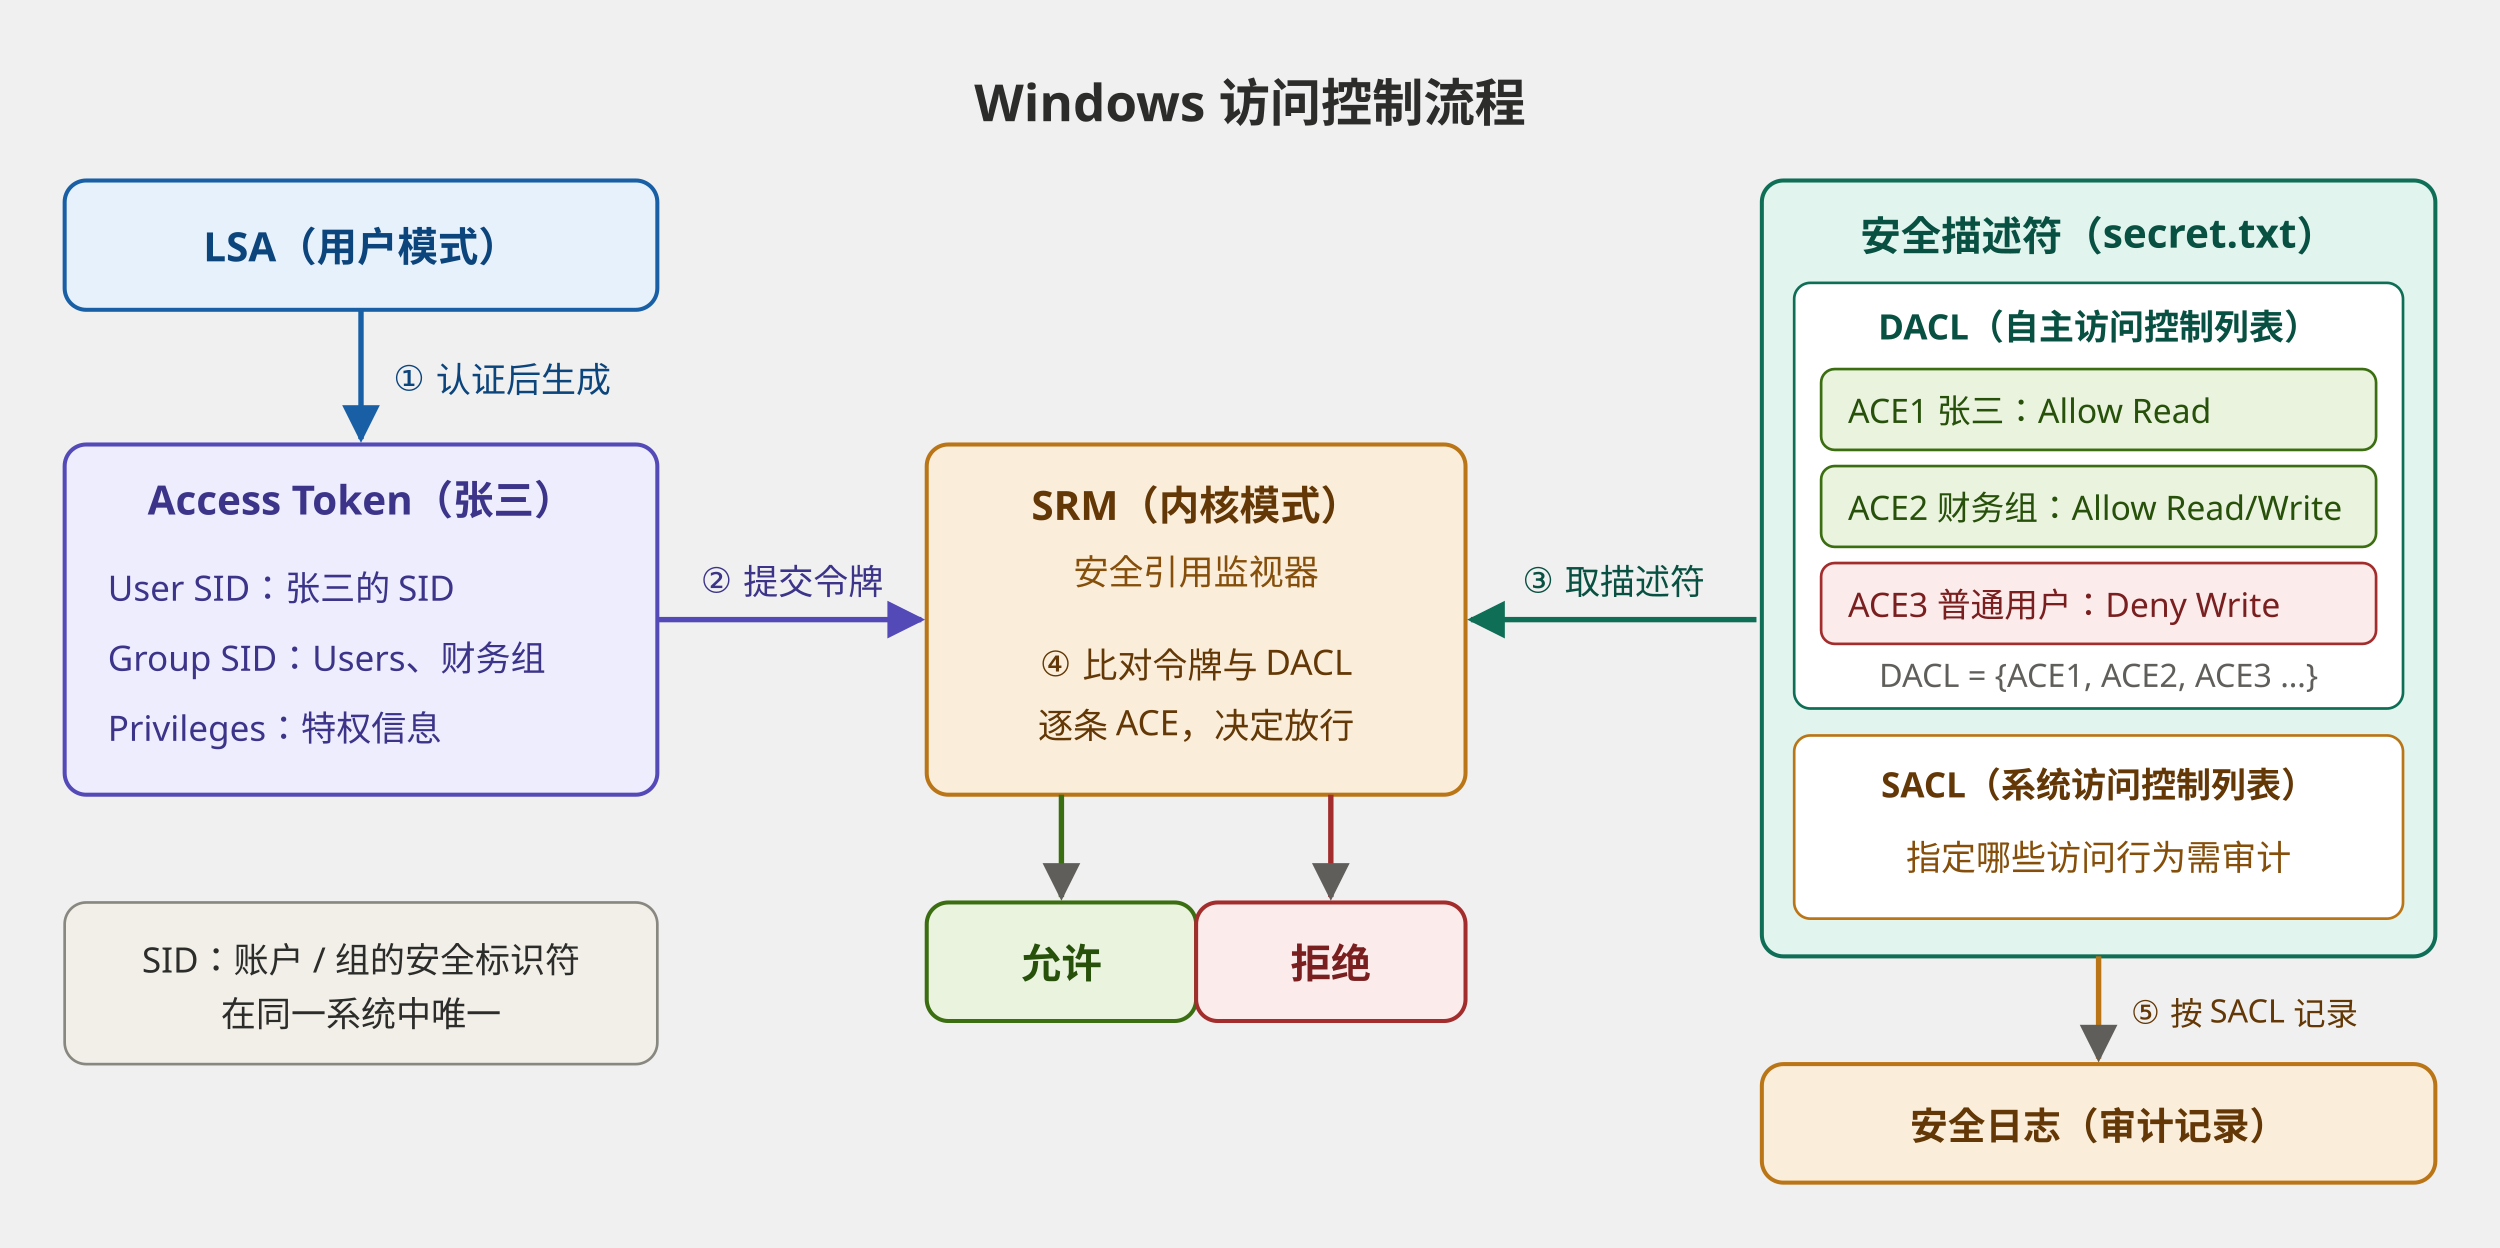
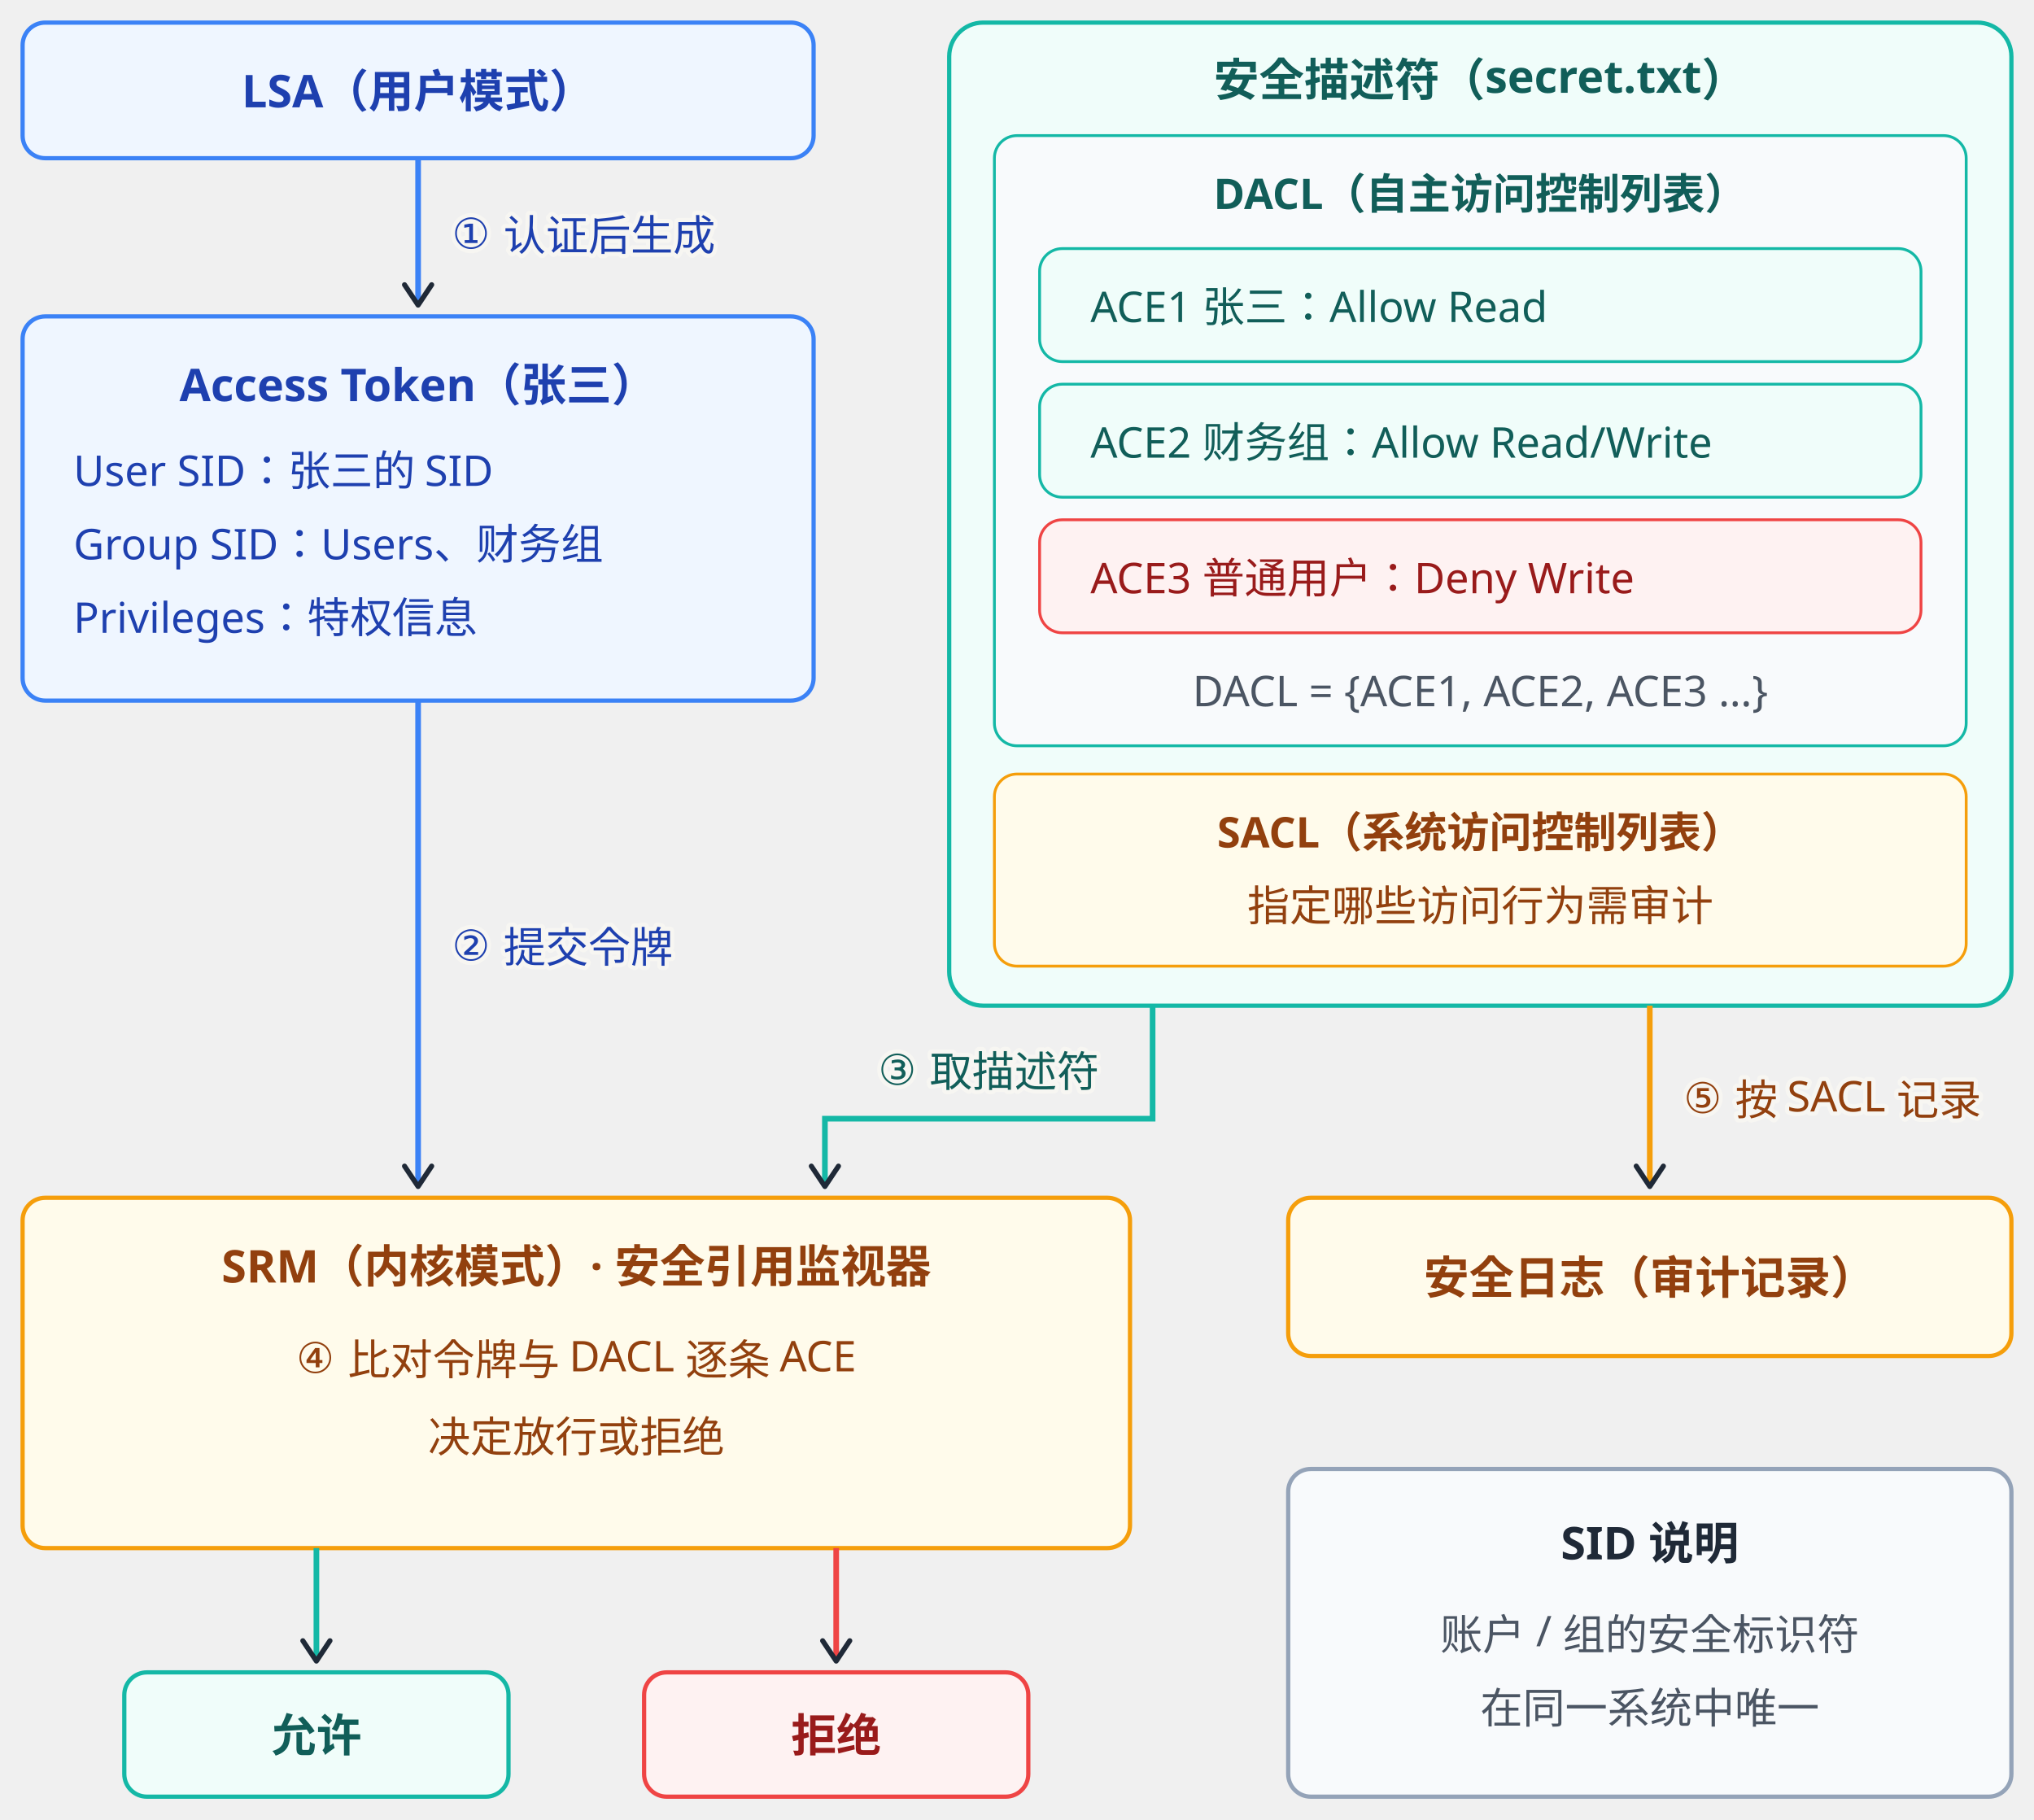
- <svg xmlns="http://www.w3.org/2000/svg" viewBox="-4 -15 928 463" font-family="'Microsoft YaHei','PingFang SC',sans-serif">
+ <svg xmlns="http://www.w3.org/2000/svg" viewBox="0 0 720 644" width="720" height="644" role="img">
  <defs>
-     <marker id="aBlue" viewBox="0 0 10 10" refX="9" refY="5" markerWidth="7" markerHeight="7" orient="auto">
-       <path d="M0 0L10 5L0 10z" fill="#185FA5" />
-     </marker>
-     <marker id="aPurple" viewBox="0 0 10 10" refX="9" refY="5" markerWidth="7" markerHeight="7" orient="auto">
-       <path d="M0 0L10 5L0 10z" fill="#534AB7" />
-     </marker>
-     <marker id="aTeal" viewBox="0 0 10 10" refX="9" refY="5" markerWidth="7" markerHeight="7" orient="auto">
-       <path d="M0 0L10 5L0 10z" fill="#0F6E56" />
-     </marker>
-     <marker id="aGray" viewBox="0 0 10 10" refX="9" refY="5" markerWidth="7" markerHeight="7" orient="auto">
-       <path d="M0 0L10 5L0 10z" fill="#5F5E5A" />
+     <marker id="wac-arrow" viewBox="0 0 10 10" refX="8" refY="5" markerWidth="6" markerHeight="6" orient="auto-start-reverse">
+       <path d="M2 1L8 5L2 9" fill="none" stroke="#1f2937" stroke-width="1.5" stroke-linecap="round" stroke-linejoin="round" />
    </marker>
  </defs>
-   <text x="460" y="30" text-anchor="middle" font-size="19" font-weight="bold" fill="#2C2C2A">Windows 访问控制流程</text>
-   <rect x="20" y="52" width="220" height="48" rx="8" fill="#E6F1FB" stroke="#185FA5" stroke-width="1.5" />
-   <text x="130" y="82" text-anchor="middle" font-size="15" font-weight="bold" fill="#0C447C">LSA（用户模式）</text>
-   <line x1="130" y1="100" x2="130" y2="148" stroke="#185FA5" stroke-width="2" marker-end="url(#aBlue)" />
-   <text x="142" y="130" font-size="13" fill="#0C447C">① 认证后生成</text>
-   <rect x="20" y="150" width="220" height="130" rx="8" fill="#EEEDFE" stroke="#534AB7" stroke-width="1.5" />
-   <text x="130" y="176" text-anchor="middle" font-size="15" font-weight="bold" fill="#3C3489">Access Token（张三）</text>
-   <text x="36" y="208" font-size="13" fill="#3C3489">User SID：张三的 SID</text>
-   <text x="36" y="234" font-size="13" fill="#3C3489">Group SID：Users、财务组</text>
-   <text x="36" y="260" font-size="13" fill="#3C3489">Privileges：特权信息</text>
-   <rect x="340" y="150" width="200" height="130" rx="8" fill="#FAEEDA" stroke="#BA7517" stroke-width="1.5" />
-   <text x="440" y="178" text-anchor="middle" font-size="15" font-weight="bold" fill="#633806">SRM（内核模式）</text>
-   <text x="440" y="202" text-anchor="middle" font-size="13" fill="#854F0B">安全引用监视器</text>
-   <text x="440" y="236" text-anchor="middle" font-size="13" fill="#633806">④ 比对令牌与 DACL</text>
-   <text x="440" y="259" text-anchor="middle" font-size="13" fill="#633806">逐条 ACE，决定放行</text>
-   <line x1="240" y1="215" x2="338" y2="215" stroke="#534AB7" stroke-width="2" marker-end="url(#aPurple)" />
-   <text x="290" y="205" text-anchor="middle" font-size="13" fill="#3C3489">② 提交令牌</text>
-   <line x1="648" y1="215" x2="542" y2="215" stroke="#0F6E56" stroke-width="2" marker-end="url(#aTeal)" />
-   <text x="595" y="205" text-anchor="middle" font-size="13" fill="#085041">③ 取描述符</text>
-   <rect x="650" y="52" width="250" height="288" rx="8" fill="#E1F5EE" stroke="#0F6E56" stroke-width="1.5" />
-   <text x="775" y="78" text-anchor="middle" font-size="15" font-weight="bold" fill="#085041">安全描述符（secret.txt）</text>
-   <rect x="662" y="90" width="226" height="158" rx="6" fill="#FFFFFF" stroke="#0F6E56" stroke-width="1" />
-   <text x="775" y="111" text-anchor="middle" font-size="13" font-weight="bold" fill="#085041">DACL（自主访问控制列表）</text>
-   <rect x="672" y="122" width="206" height="30" rx="5" fill="#EAF3DE" stroke="#3B6D11" stroke-width="1" />
-   <text x="682" y="142" font-size="12.5" fill="#27500A">ACE1 张三：Allow Read</text>
-   <rect x="672" y="158" width="206" height="30" rx="5" fill="#EAF3DE" stroke="#3B6D11" stroke-width="1" />
-   <text x="682" y="178" font-size="12.5" fill="#27500A">ACE2 财务组：Allow Read/Write</text>
-   <rect x="672" y="194" width="206" height="30" rx="5" fill="#FCEBEB" stroke="#A32D2D" stroke-width="1" />
-   <text x="682" y="214" font-size="12.5" fill="#791F1F">ACE3 普通用户：Deny Write</text>
-   <text x="775" y="240" text-anchor="middle" font-size="12" fill="#5F5E5A">DACL = {ACE1, ACE2, ACE3 …}</text>
-   <rect x="662" y="258" width="226" height="68" rx="6" fill="#FFFFFF" stroke="#BA7517" stroke-width="1" />
-   <text x="775" y="281" text-anchor="middle" font-size="13" font-weight="bold" fill="#633806">SACL（系统访问控制列表）</text>
-   <text x="775" y="308" text-anchor="middle" font-size="13" fill="#854F0B">指定哪些访问行为需审计</text>
-   <line x1="390" y1="280" x2="390" y2="318" stroke="#3B6D11" stroke-width="2" marker-end="url(#aGray)" />
-   <line x1="490" y1="280" x2="490" y2="318" stroke="#A32D2D" stroke-width="2" marker-end="url(#aGray)" />
-   <rect x="340" y="320" width="100" height="44" rx="8" fill="#EAF3DE" stroke="#3B6D11" stroke-width="1.5" />
-   <text x="390" y="348" text-anchor="middle" font-size="15" font-weight="bold" fill="#27500A">允许</text>
-   <rect x="440" y="320" width="100" height="44" rx="8" fill="#FCEBEB" stroke="#A32D2D" stroke-width="1.5" />
-   <text x="490" y="348" text-anchor="middle" font-size="15" font-weight="bold" fill="#791F1F">拒绝</text>
-   <line x1="775" y1="340" x2="775" y2="378" stroke="#BA7517" stroke-width="2" marker-end="url(#aGray)" />
-   <text x="787" y="365" font-size="12" fill="#633806">⑤ 按 SACL 记录</text>
-   <rect x="650" y="380" width="250" height="44" rx="8" fill="#FAEEDA" stroke="#BA7517" stroke-width="1.5" />
-   <text x="775" y="408" text-anchor="middle" font-size="14" font-weight="bold" fill="#633806">安全日志（审计记录）</text>
-   <rect x="20" y="320" width="220" height="60" rx="8" fill="#F1EFE8" stroke="#888780" stroke-width="1" />
-   <text x="130" y="346" text-anchor="middle" font-size="13" fill="#2C2C2A">SID：账户 / 组的安全标识符</text>
-   <text x="130" y="366" text-anchor="middle" font-size="13" fill="#2C2C2A">在同一系统中唯一</text>
+   <g font-family="'PingFang SC','Noto Sans SC','Microsoft YaHei',system-ui,sans-serif">
+     <rect x="8" y="8" width="280" height="48" rx="8" fill="#eff6ff" stroke="#3b82f6" stroke-width="1.5" />
+     <text x="148" y="38" text-anchor="middle" font-size="16" font-weight="600" fill="#1e40af">LSA（用户模式）</text>
+     <line x1="148" y1="56" x2="148" y2="108" stroke="#3b82f6" stroke-width="2" marker-end="url(#wac-arrow)" />
+     <text x="160" y="88" font-size="15" font-weight="400" fill="#1e40af" paint-order="stroke" stroke="#f7f6f2" stroke-width="3" stroke-linejoin="round">① 认证后生成</text>
+     <rect x="8" y="112" width="280" height="136" rx="8" fill="#eff6ff" stroke="#3b82f6" stroke-width="1.5" />
+     <text x="148" y="142" text-anchor="middle" font-size="16" font-weight="600" fill="#1e40af">Access Token（张三）</text>
+     <text x="26" y="172" font-size="15" font-weight="400" fill="#1e40af">User SID：张三的 SID</text>
+     <text x="26" y="198" font-size="15" font-weight="400" fill="#1e40af">Group SID：Users、财务组</text>
+     <text x="26" y="224" font-size="15" font-weight="400" fill="#1e40af">Privileges：特权信息</text>
+     <rect x="336" y="8" width="376" height="348" rx="12" fill="#f0fdfa" stroke="#14b8a6" stroke-width="1.5" data-role="group" />
+     <text x="524" y="34" text-anchor="middle" font-size="16" font-weight="600" fill="#115e59">安全描述符（secret.txt）</text>
+     <rect x="352" y="48" width="344" height="216" rx="8" fill="#f8fafc" stroke="#14b8a6" stroke-width="1" data-role="group" />
+     <text x="524" y="74" text-anchor="middle" font-size="15" font-weight="600" fill="#115e59">DACL（自主访问控制列表）</text>
+     <rect x="368" y="88" width="312" height="40" rx="8" fill="#f0fdfa" stroke="#14b8a6" stroke-width="1" />
+     <text x="386" y="114" font-size="15" font-weight="400" fill="#115e59">ACE1 张三：Allow Read</text>
+     <rect x="368" y="136" width="312" height="40" rx="8" fill="#f0fdfa" stroke="#14b8a6" stroke-width="1" />
+     <text x="386" y="162" font-size="15" font-weight="400" fill="#115e59">ACE2 财务组：Allow Read/Write</text>
+     <rect x="368" y="184" width="312" height="40" rx="8" fill="#fef2f2" stroke="#ef4444" stroke-width="1" />
+     <text x="386" y="210" font-size="15" font-weight="400" fill="#991b1b">ACE3 普通用户：Deny Write</text>
+     <text x="524" y="250" text-anchor="middle" font-size="15" font-weight="400" fill="#4b5563">DACL = {ACE1, ACE2, ACE3 …}</text>
+     <rect x="352" y="274" width="344" height="68" rx="8" fill="#fffbeb" stroke="#f59e0b" stroke-width="1" />
+     <text x="524" y="300" text-anchor="middle" font-size="15" font-weight="600" fill="#92400e">SACL（系统访问控制列表）</text>
+     <text x="524" y="326" text-anchor="middle" font-size="15" font-weight="400" fill="#92400e">指定哪些访问行为需审计</text>
+     <line x1="148" y1="248" x2="148" y2="420" stroke="#3b82f6" stroke-width="2" marker-end="url(#wac-arrow)" />
+     <text x="160" y="340" font-size="15" font-weight="400" fill="#1e40af" paint-order="stroke" stroke="#f7f6f2" stroke-width="3" stroke-linejoin="round">② 提交令牌</text>
+     <path d="M408 356 V396 H292 V420" fill="none" stroke="#14b8a6" stroke-width="2" marker-end="url(#wac-arrow)" />
+     <text x="350" y="384" text-anchor="middle" font-size="15" font-weight="400" fill="#115e59" paint-order="stroke" stroke="#f7f6f2" stroke-width="3" stroke-linejoin="round">③ 取描述符</text>
+     <rect x="8" y="424" width="392" height="124" rx="8" fill="#fffbeb" stroke="#f59e0b" stroke-width="1.5" />
+     <text x="204" y="454" text-anchor="middle" font-size="16" font-weight="600" fill="#92400e">SRM（内核模式）· 安全引用监视器</text>
+     <text x="204" y="486" text-anchor="middle" font-size="15" font-weight="400" fill="#92400e">④ 比对令牌与 DACL 逐条 ACE</text>
+     <text x="204" y="514" text-anchor="middle" font-size="15" font-weight="400" fill="#92400e">决定放行或拒绝</text>
+     <line x1="112" y1="548" x2="112" y2="588" stroke="#14b8a6" stroke-width="2" marker-end="url(#wac-arrow)" />
+     <rect x="44" y="592" width="136" height="44" rx="8" fill="#f0fdfa" stroke="#14b8a6" stroke-width="1.5" />
+     <text x="112" y="620" text-anchor="middle" font-size="16" font-weight="600" fill="#115e59">允许</text>
+     <line x1="296" y1="548" x2="296" y2="588" stroke="#ef4444" stroke-width="2" marker-end="url(#wac-arrow)" />
+     <rect x="228" y="592" width="136" height="44" rx="8" fill="#fef2f2" stroke="#ef4444" stroke-width="1.5" />
+     <text x="296" y="620" text-anchor="middle" font-size="16" font-weight="600" fill="#991b1b">拒绝</text>
+     <line x1="584" y1="356" x2="584" y2="420" stroke="#f59e0b" stroke-width="2" marker-end="url(#wac-arrow)" />
+     <text x="596" y="394" font-size="15" font-weight="400" fill="#92400e" paint-order="stroke" stroke="#f7f6f2" stroke-width="3" stroke-linejoin="round">⑤ 按 SACL 记录</text>
+     <rect x="456" y="424" width="256" height="56" rx="8" fill="#fffbeb" stroke="#f59e0b" stroke-width="1.5" />
+     <text x="584" y="458" text-anchor="middle" font-size="16" font-weight="600" fill="#92400e">安全日志（审计记录）</text>
+     <rect x="456" y="520" width="256" height="116" rx="8" fill="#f8fafc" stroke="#94a3b8" stroke-width="1.5" />
+     <text x="584" y="552" text-anchor="middle" font-size="16" font-weight="600" fill="#1f2937">SID 说明</text>
+     <text x="584" y="584" text-anchor="middle" font-size="15" font-weight="400" fill="#4b5563">账户 / 组的安全标识符</text>
+     <text x="584" y="610" text-anchor="middle" font-size="15" font-weight="400" fill="#4b5563">在同一系统中唯一</text>
+   </g>
</svg>
